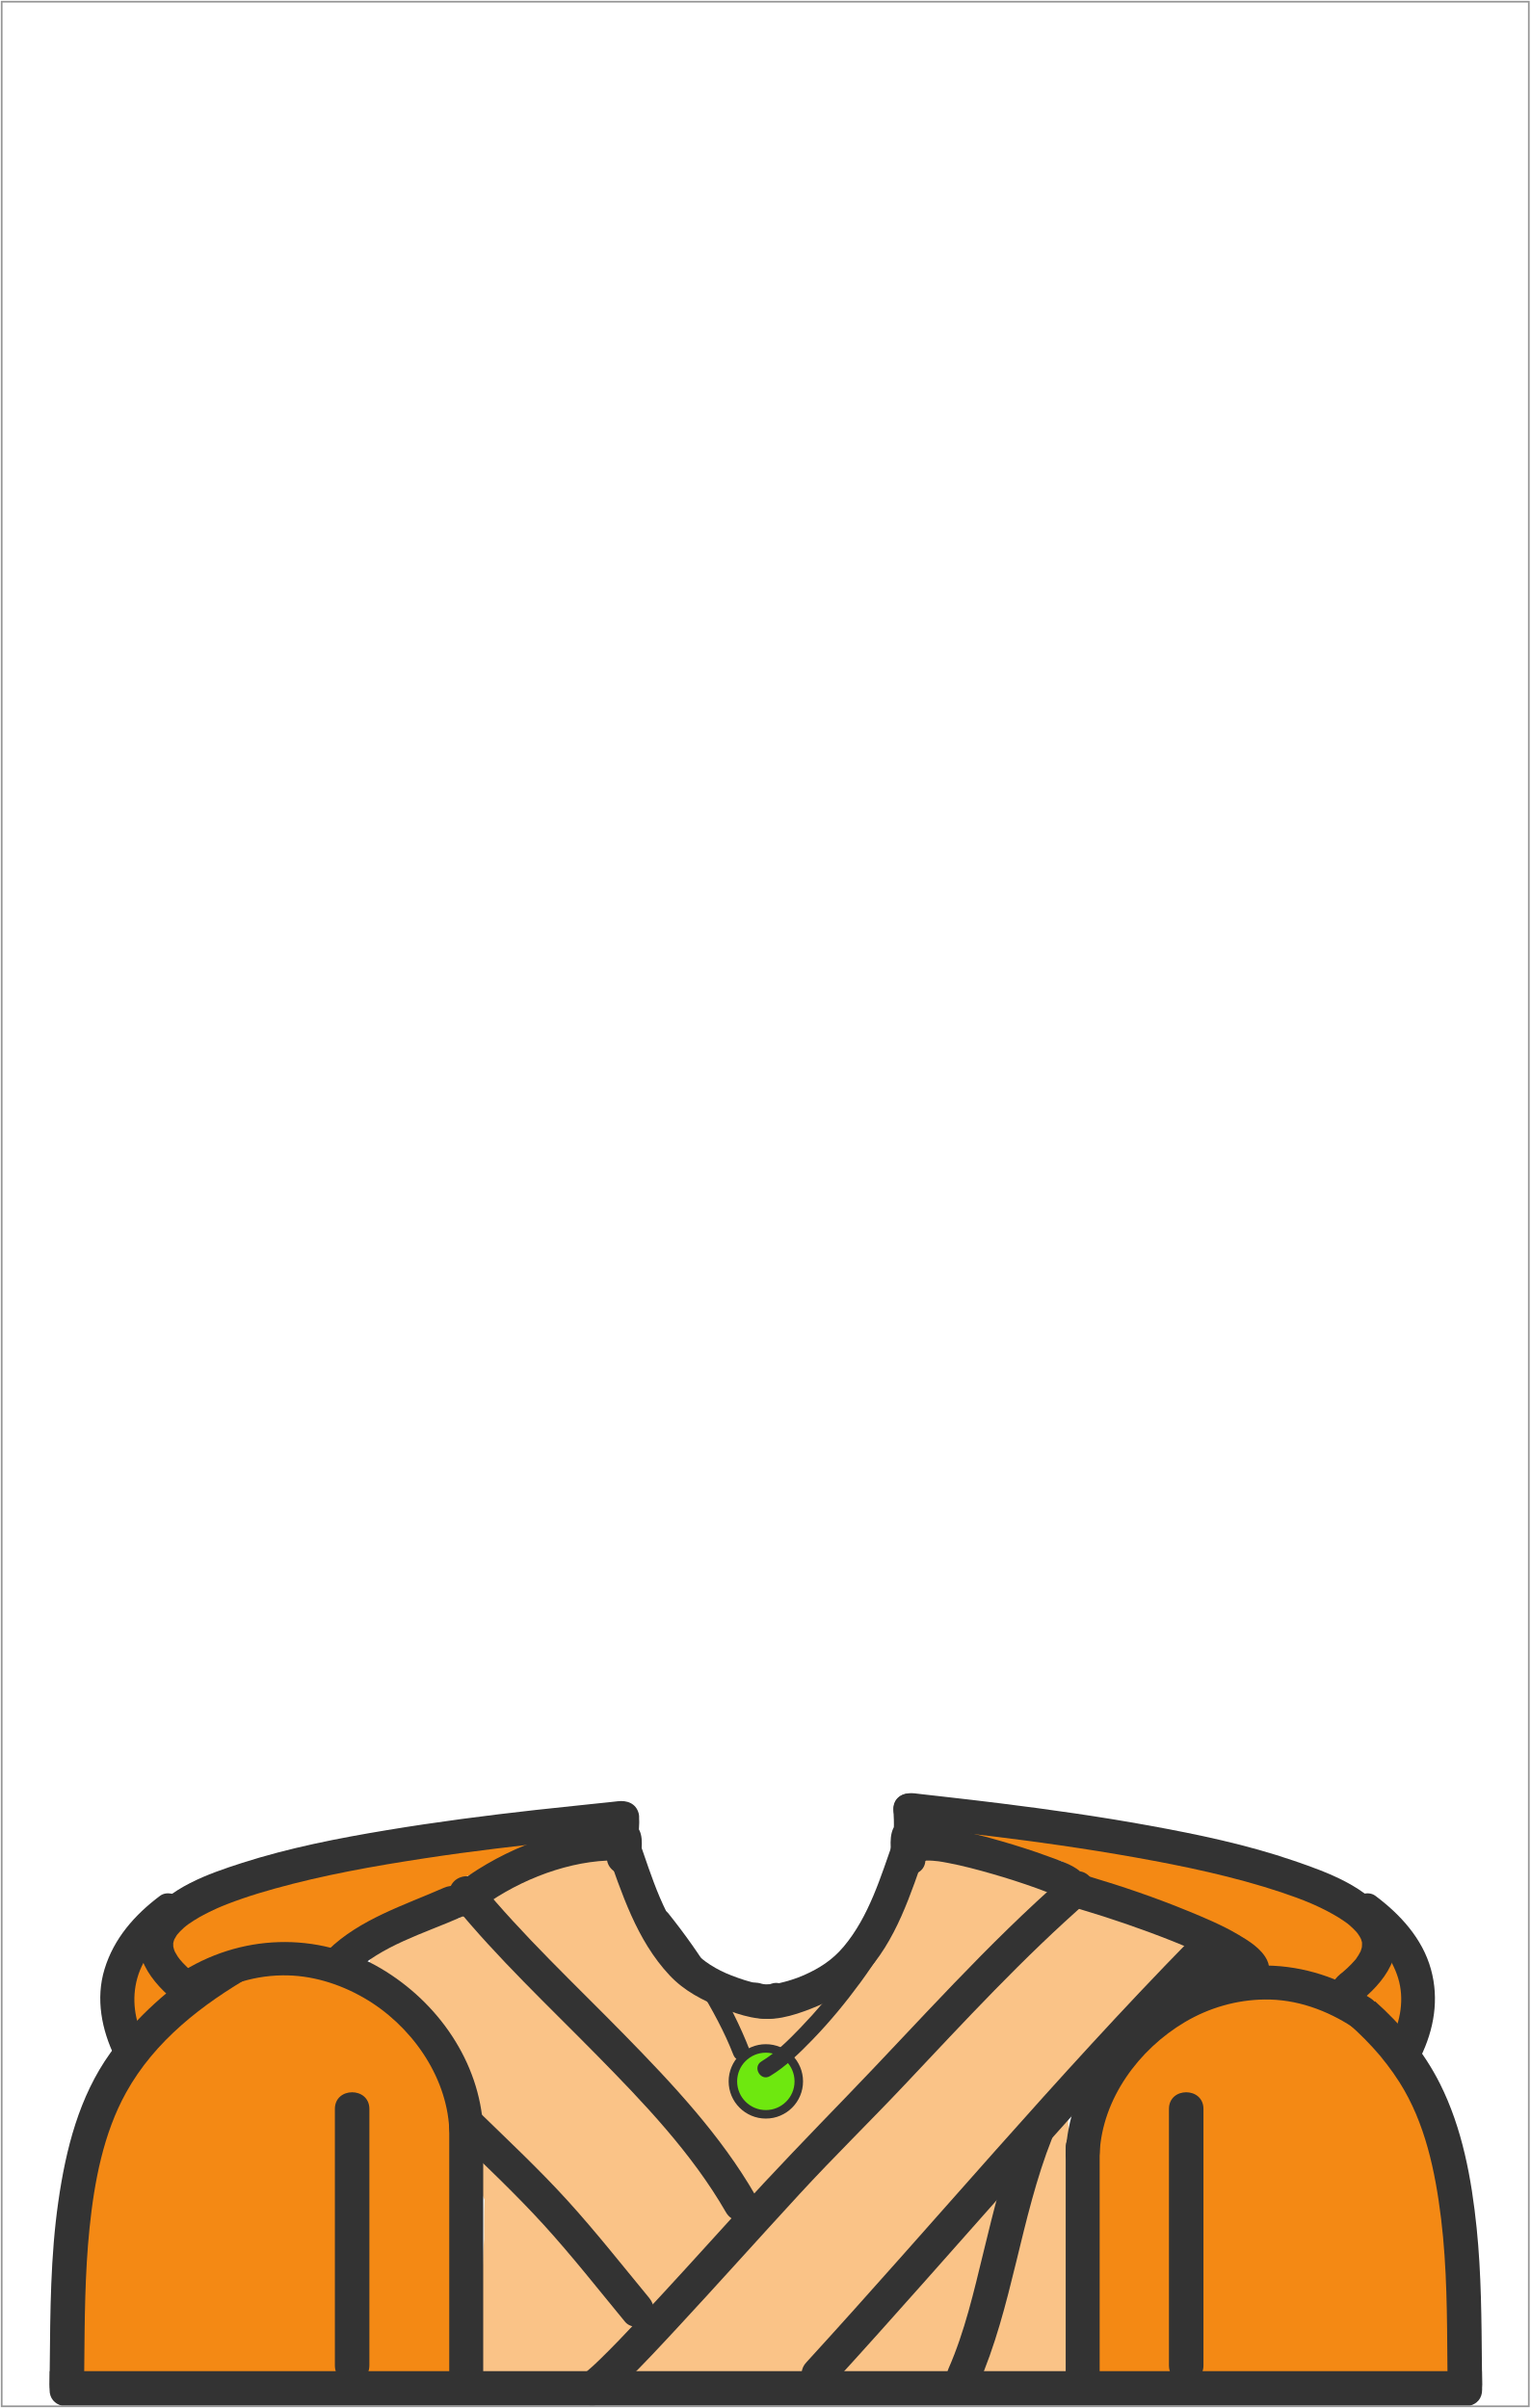
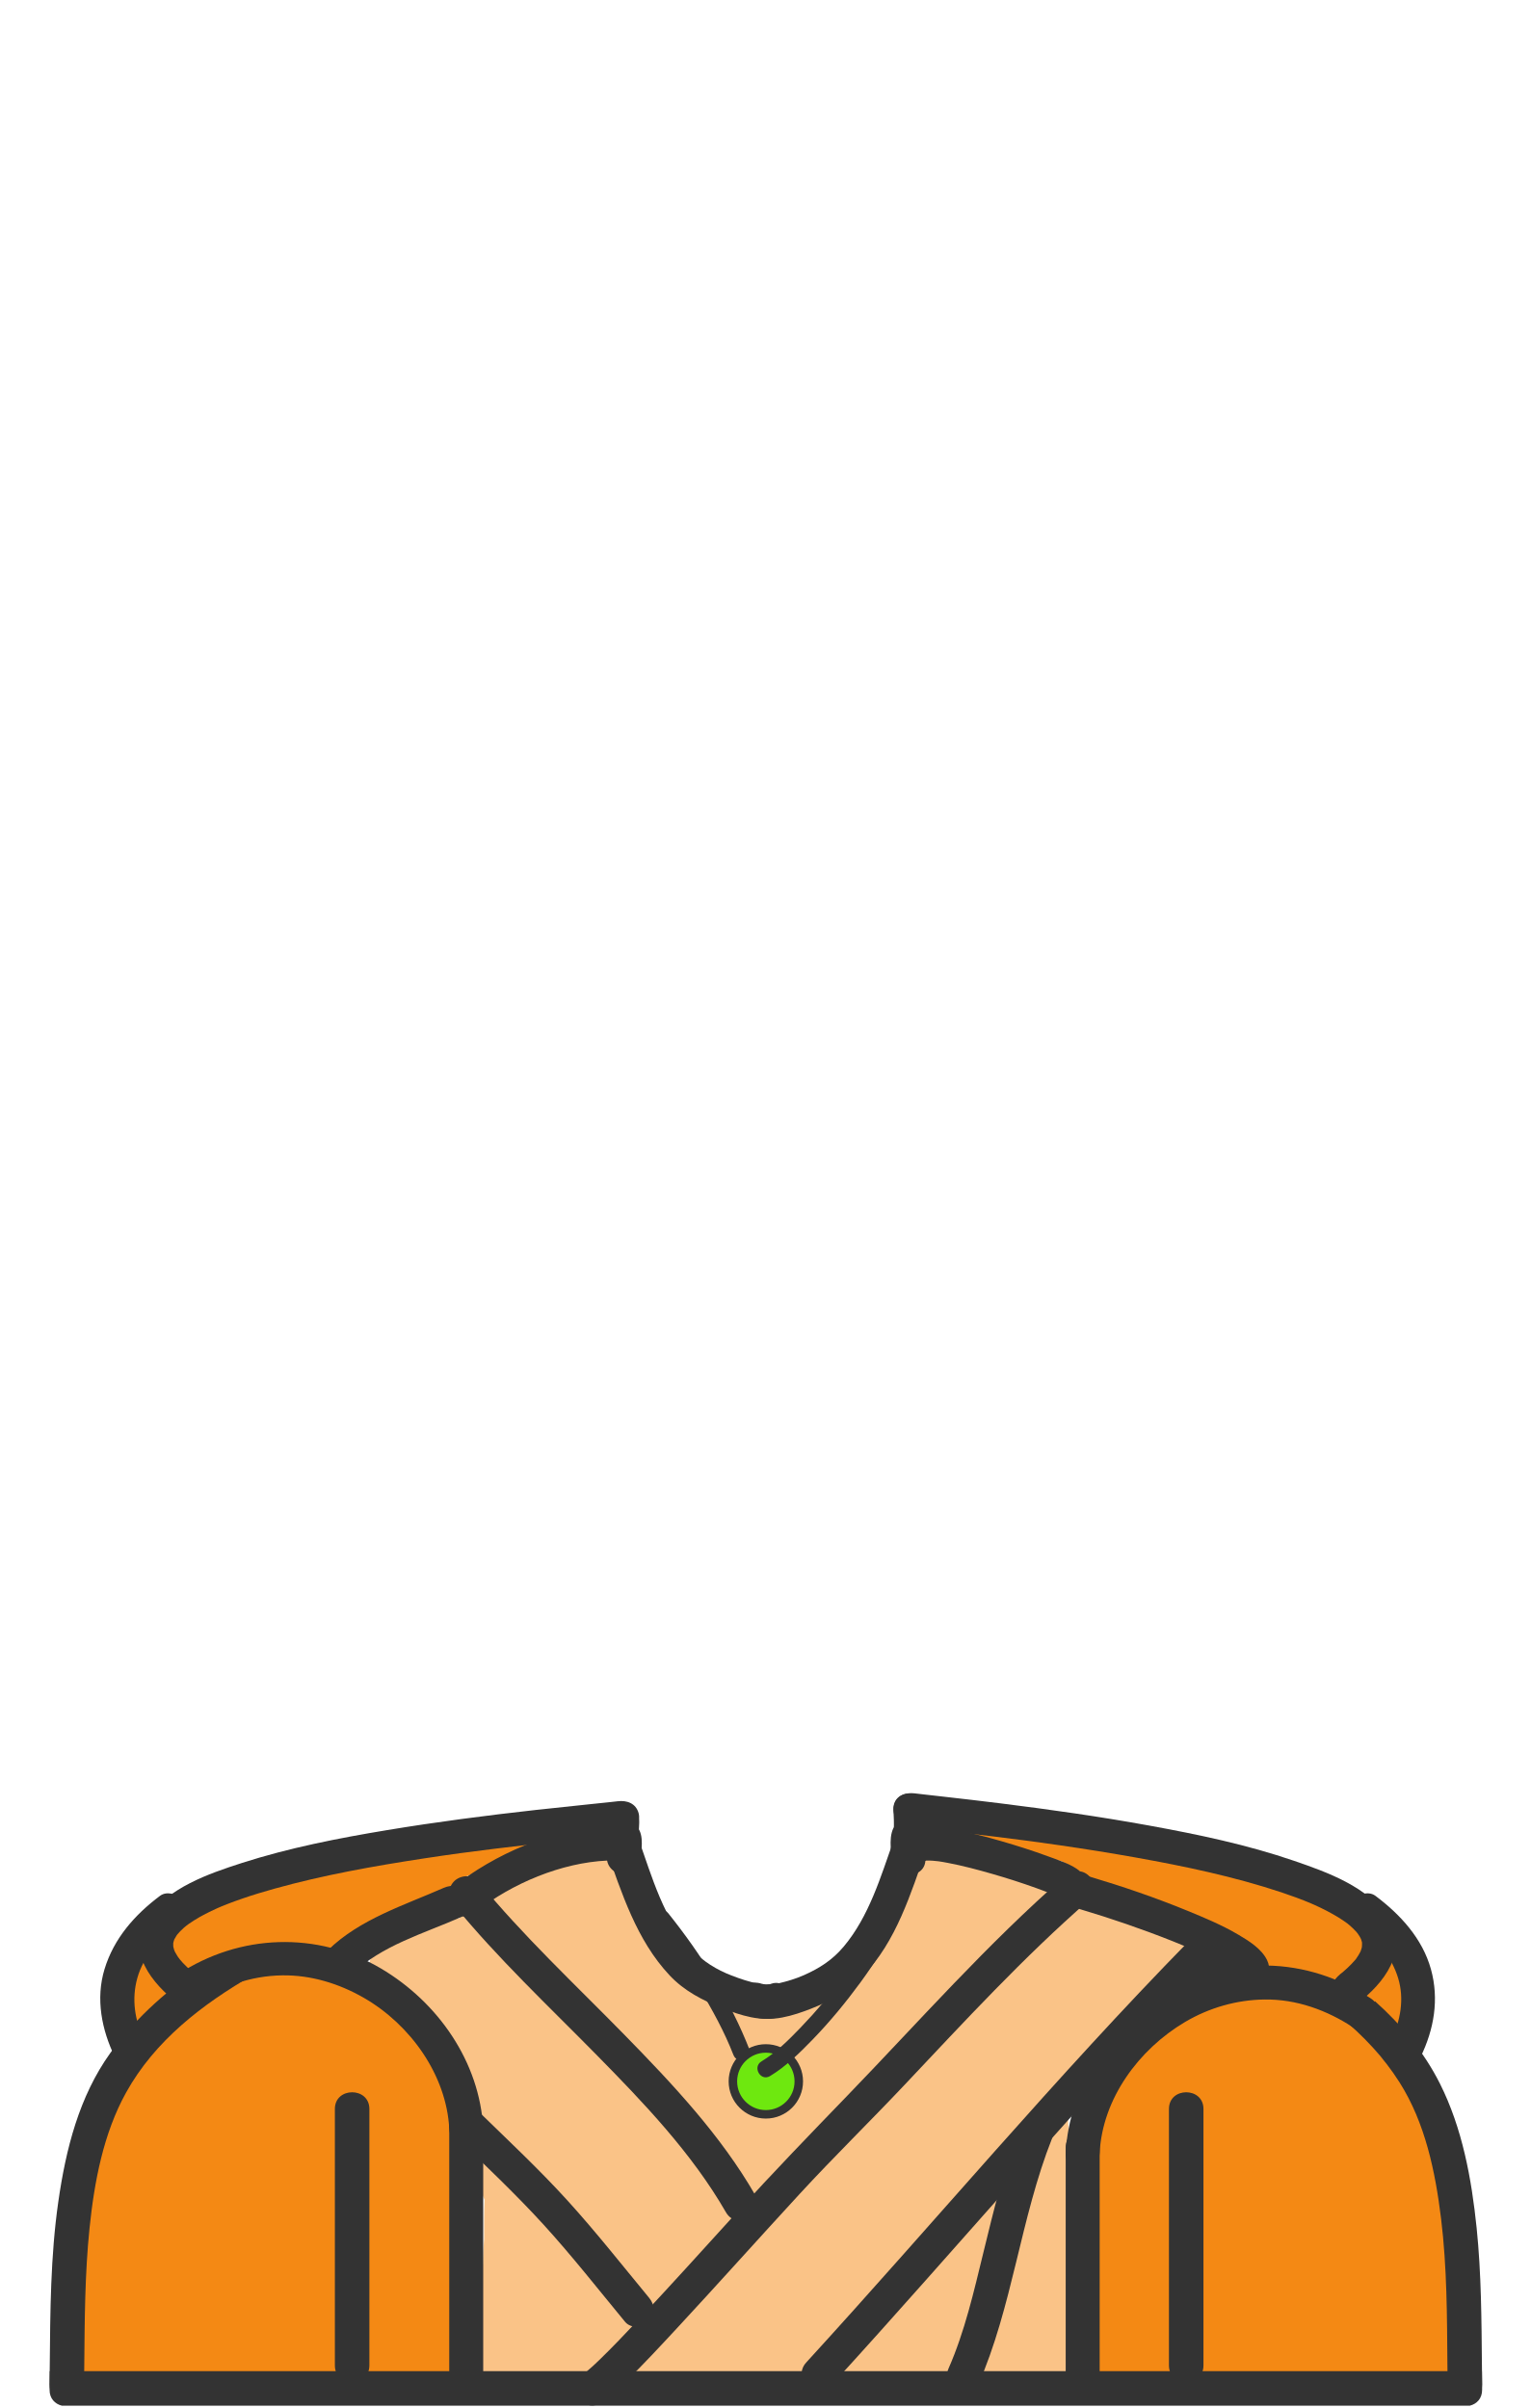
<svg xmlns="http://www.w3.org/2000/svg" width="901px" height="1418px" viewBox="0 0 901 1418" version="1.1">
  <defs />
  <g id="Page-1" stroke="none" stroke-width="1" fill="none" fill-rule="evenodd">
    <g id="robe" transform="translate(1, 1)">
      <path d="M727.177,1146.814 C718.789,1141.251 707.674,1140.513 697.588,1140.081 C678.331,1130.025 661.132,1115.562 639.931,1110.052 C628.181,1106.996 617.071,1104.445 606.073,1099.129 C594.516,1093.544 583.243,1087.961 570.344,1086.505 C565.086,1085.912 560.631,1091.075 560.224,1095.948 C559.851,1095.962 559.476,1095.957 559.104,1095.975 C555.611,1091.138 548.166,1088.792 543.519,1094.221 C530.906,1108.959 515.908,1122.89 508.068,1140.976 C506.737,1144.049 506.333,1147.259 507.524,1150.131 C506.8,1151.5 506.091,1152.876 505.397,1154.26 C502.602,1157.064 499.803,1159.864 496.953,1162.618 C494.756,1164.744 492.502,1166.811 490.195,1168.816 C489.159,1168.474 488.07,1168.325 486.98,1168.375 C485.666,1166.59 483.813,1165.229 481.614,1164.752 C469.757,1162.183 455.699,1168.146 446.359,1177.466 C433.687,1172.479 420.57,1168.933 407.012,1170.611 C405.923,1169.873 404.868,1169.085 403.852,1168.25 C400.234,1165.258 396.786,1162.065 393.525,1158.688 C391.53,1156.619 390.727,1155.687 389.525,1153.91 C389.261,1153.516 389.015,1153.11 388.788,1152.694 C389.301,1146.899 384.899,1142.959 380.048,1142.105 C376.84,1135.242 373.614,1128.425 369.709,1121.949 C368.028,1115.857 366.132,1109.839 363.253,1104.296 C363.768,1103.061 363.987,1101.646 363.779,1100.051 C363.66,1099.15 363.51,1098.253 363.33,1097.362 L363.416,1097.35 C362.774,1093.56 362.616,1089.651 362.062,1085.837 C361.423,1081.441 356.356,1078.378 352.266,1078.378 C349.911,1078.362 347.632,1079.203 345.851,1080.744 C342.007,1080.556 337.967,1081.46 334.301,1082.635 C332.487,1082.989 330.818,1083.672 329.205,1084.487 C322.809,1087.024 316.667,1090.175 310.474,1093.154 C309.028,1093.849 307.574,1094.524 306.111,1095.184 L305.589,1095.421 L305.235,1095.565 C304.459,1095.875 303.677,1096.169 302.889,1096.445 C299.207,1092.011 292.434,1090.138 288.193,1095.577 C287.66,1096.26 287.137,1096.95 286.623,1097.647 C286.616,1097.643 286.61,1097.639 286.604,1097.633 L286.447,1097.889 C283.259,1102.234 280.472,1106.758 277.906,1111.405 C276.99,1112.965 276.14,1114.562 275.358,1116.193 C273.21,1120.364 271.187,1124.613 269.173,1128.907 C263.249,1127.799 256.995,1127.822 251.1,1128.157 C242.499,1128.647 233.663,1130.032 225.909,1133.947 C222.1,1135.87 220.407,1140.631 221.098,1144.819 C219.982,1146.071 219.015,1147.456 218.284,1149.021 C215.366,1155.28 215.875,1163.014 221.487,1167.667 C225.227,1170.768 229.782,1172.079 234.425,1172.017 C244.194,1185.557 253.75,1199.248 263.962,1212.459 C265.786,1214.813 267.632,1217.152 269.497,1219.474 C271.524,1235.55 273.98,1251.566 277.078,1267.475 C278.797,1276.304 280.322,1286.012 284.234,1294.366 C283.909,1302.081 283.948,1309.83 283.984,1317.572 C283.571,1322.473 283.271,1327.381 283.218,1332.298 C279.367,1345.882 278.247,1360.516 279.119,1373.666 C279.308,1376.509 280.505,1378.822 282.231,1380.506 C282.252,1386.801 282.352,1393.099 282.506,1399.402 C282.641,1404.936 287.025,1409.56 292.665,1409.56 C298.407,1409.56 301.857,1405.314 302.712,1400.147 C302.837,1400.11 302.958,1400.059 303.081,1400.014 C303.519,1402.697 305.048,1405.202 307.854,1406.818 C317.819,1412.557 329.061,1414.107 340.402,1413.249 C351.891,1412.382 362.852,1408.765 374.23,1407.409 C376.467,1407.147 378.711,1406.952 380.96,1406.824 C381.725,1407.287 382.556,1407.631 383.425,1407.843 C394.36,1410.424 407.799,1411.181 419.57,1408.071 C422.222,1408.221 424.873,1408.348 427.525,1408.429 C442.74,1418.469 463.205,1412.434 479.852,1408.049 C505.158,1406.863 530.246,1402.158 555.606,1401.52 C566.138,1402.497 576.641,1402.874 587.049,1399.965 C589.079,1403.909 593.532,1406.822 598.778,1405.812 C599.269,1405.717 599.762,1405.612 600.257,1405.504 C604.367,1408.174 610.495,1407.67 613.898,1403.99 C614.511,1404.106 615.122,1404.254 615.727,1404.456 C620.546,1406.073 627.394,1402.632 628.224,1397.361 C635.12,1353.523 631.423,1309.359 629.264,1265.304 C629.189,1263.782 628.846,1262.444 628.312,1261.273 C628.093,1253.711 627.741,1246.153 627.255,1238.603 C632.183,1231.138 637.121,1223.689 642.333,1216.471 C653.911,1205.168 666.189,1194.175 674.607,1180.355 C676.701,1176.917 676.336,1172.433 674.028,1169.237 C674.145,1169.115 674.257,1168.99 674.374,1168.867 C675.05,1168.131 675.625,1167.308 676.082,1166.42 C677.951,1166.097 679.823,1165.805 681.694,1165.574 C688.757,1164.705 695.877,1164.508 702.996,1164.665 L703.094,1164.706 C704.817,1165.385 706.628,1165.354 708.331,1164.848 C712.916,1165.056 717.494,1165.375 722.049,1165.747 C732.831,1166.625 734.935,1151.958 727.177,1146.814 Z M370.496,1356.09 C360.765,1345.009 351.391,1333.626 342.98,1321.556 C346.331,1322.699 349.655,1323.919 352.95,1325.215 C353.676,1325.504 354.442,1325.682 355.221,1325.743 C361.056,1333.662 366.906,1341.569 373.122,1349.202 C372.09,1351.435 371.213,1353.737 370.496,1356.09 Z" id="Shape" fill-opacity="0.511" fill="#F48914" fill-rule="nonzero" />
      <path d="M370.962,1068.63 C370.379,1069.086 369.79,1069.529 369.199,1069.971 C369.807,1070.907 370.398,1071.7 370.962,1072.263 C374.519,1075.82 375.332,1065.212 370.962,1068.63 Z" id="Shape" fill="#54361F" fill-rule="nonzero" />
      <path d="M852.048,1376.753 C852.678,1375.601 853.395,1374.524 854.083,1373.373 C856.42,1369.465 855.852,1365.603 853.76,1362.771 C855.418,1340.21 853.233,1317.741 848.142,1295.735 C851.383,1292.592 852.821,1287.041 850.02,1283.202 C848.685,1281.369 847.371,1279.52 846.08,1277.656 C846.603,1276.42 846.832,1275.007 846.667,1273.431 C845.409,1261.554 841.297,1251.139 835.668,1241.503 C833.9,1234.944 832.223,1228.354 830.05,1221.966 C828.222,1216.598 822.614,1214.308 817.8,1215.034 C817.193,1214.476 816.567,1213.937 815.924,1213.42 C815.229,1212.866 814.473,1212.392 813.672,1212.007 C810.061,1207.714 806.438,1203.432 802.952,1199.082 C802.84,1198.901 802.741,1198.715 802.612,1198.544 C801.861,1197.557 801.077,1196.597 800.26,1195.664 C798.748,1193.718 797.274,1191.743 795.839,1189.74 C793.906,1187.034 791.239,1185.14 788.144,1184.772 C781.096,1179.749 772.983,1175.832 764.989,1174.315 C765.03,1173.945 765.056,1173.572 765.056,1173.193 C765.053,1168.739 764.875,1164.228 764.077,1159.963 C769.114,1162.361 774.164,1164.729 779.229,1167.067 C780.933,1167.853 782.709,1168.306 784.449,1168.339 C785.954,1169.485 787.433,1170.664 788.887,1171.875 C790.999,1173.634 793.041,1175.475 795.007,1177.395 C795.213,1178.152 795.5,1178.915 795.903,1179.676 C798.953,1185.455 803.084,1190.625 807.65,1195.278 C813.377,1201.115 824.714,1196.852 825.288,1189.34 C831.481,1188.248 835.524,1180.895 832.41,1174.163 C832.094,1173.48 831.756,1172.811 831.418,1172.142 C831.547,1169.609 830.778,1166.956 828.791,1164.658 C827.254,1162.883 825.52,1161.332 823.676,1159.916 C822.274,1158.068 820.818,1156.262 819.31,1154.499 C819.134,1154.299 818.951,1154.106 818.76,1153.92 C819.443,1149.88 817.347,1145.977 813.866,1143.428 C794.071,1128.92 777.377,1109.504 753.614,1101.577 C751.058,1100.33 748.467,1099.156 745.843,1098.058 C741.617,1096.292 737.297,1094.794 733.011,1093.216 C731.155,1093.757 729.255,1094.131 727.332,1094.332 C715.678,1095.566 703.246,1092.266 692.155,1087.519 C685.625,1090.383 677.83,1090.103 671.057,1086.526 C669.575,1085.744 668.077,1084.994 666.562,1084.278 C665.623,1083.927 662.689,1082.742 662.023,1082.514 C658.096,1081.177 654.128,1079.966 650.104,1078.954 C641.477,1076.784 632.677,1074.881 623.884,1073.511 C610.491,1071.424 597.571,1067.378 584.539,1063.766 C579.233,1067.015 572.547,1068.076 565.884,1066.845 C557.964,1065.381 550.471,1062.308 542.551,1060.845 C539.762,1060.329 537.258,1059.174 535.082,1057.571 C534.177,1059 533.64,1060.663 533.484,1062.371 C533.229,1062.703 532.994,1063.043 532.784,1063.398 C530.448,1067.388 531.242,1070.159 534.217,1073.524 C535.23,1074.98 536.207,1076.455 537.421,1077.773 C541.1,1081.765 547.202,1081.436 551.186,1078.278 C552.348,1077.544 553.582,1076.93 554.812,1076.313 C555.265,1076.082 555.696,1075.808 556.097,1075.496 C567.708,1078.931 578.958,1083.543 590.607,1086.902 C593.182,1088.418 595.9,1089.68 598.795,1090.882 C600.872,1091.745 603.096,1091.527 605.1,1090.652 C611.202,1092.426 617.431,1093.686 623.673,1094.904 C628.461,1097.37 633.139,1100.042 637.694,1102.915 C647.86,1109.345 659.688,1113.096 670.849,1117.382 C682.137,1121.718 692.812,1127.104 704.413,1130.682 C707.884,1131.752 711.373,1132.756 714.863,1133.754 C715.218,1133.973 715.582,1134.201 715.936,1134.418 C723.38,1138.951 730.982,1143.209 738.686,1147.278 C737.33,1150.833 737.687,1155.061 740.802,1158.138 C740.793,1158.983 740.872,1159.828 741.036,1160.657 C741.436,1162.661 741.855,1164.653 742.325,1166.63 C742.238,1166.575 742.161,1166.506 742.073,1166.455 C736.984,1163.474 731.365,1165.589 728.175,1170.101 C727.458,1171.114 726.73,1172.254 725.969,1173.423 C714.542,1168.727 701.882,1174.699 692.107,1181.926 C689.585,1178.905 685.357,1176.814 681.42,1178.3 C659.151,1186.706 652.221,1214.161 648.062,1235.18 C642.005,1265.779 635.676,1297.099 641.139,1328.281 C641.584,1330.829 642.987,1332.695 644.848,1333.906 C640.01,1344.086 640.746,1356.248 641.961,1367.161 C642.751,1374.237 644.108,1381.177 645.078,1388.136 C641.363,1395 644.469,1402.851 647.582,1409.27 C651.581,1417.519 662.648,1414.763 665.713,1407.712 C669.347,1408.514 673.377,1407.462 675.867,1404.272 C680.711,1405.322 685.628,1405.864 690.207,1404.458 C690.776,1404.278 691.33,1404.055 691.865,1403.79 C693.149,1404.458 694.636,1404.844 696.31,1404.82 C703.976,1404.716 711.489,1403.444 718.977,1402.027 C723.514,1401.927 728.045,1401.711 732.543,1401.246 C739.077,1407.33 748.784,1409.936 757.272,1411.568 C766.793,1413.4 776.778,1414.321 786.376,1412.584 C791.641,1411.632 794.619,1405.508 793.586,1400.613 C797.236,1401.025 800.911,1401.317 804.596,1401.495 C818.19,1404.537 832.048,1406.527 845.298,1402.427 C851.225,1400.593 854.146,1394.108 851.99,1388.773 C851.947,1388.418 851.886,1388.066 851.807,1387.717 C852.91,1385.163 852.899,1382.317 851.685,1379.624 C851.775,1378.91 851.861,1378.195 851.954,1377.48 C851.996,1377.179 852.025,1376.951 852.048,1376.753 Z M358.5,1068.5 C351.045,1068.64 343.601,1068.513 336.16,1068.248 C334.743,1068.382 333.326,1068.521 331.913,1068.692 C331.429,1068.751 331.067,1068.793 330.789,1068.825 C327.993,1069.233 325.2,1069.658 322.408,1070.096 C314.293,1071.367 306.166,1072.605 297.999,1073.5 L297.355,1073.569 L296.769,1073.671 C294.975,1073.979 293.182,1074.294 291.394,1074.643 C288.414,1075.225 285.44,1075.844 282.456,1076.406 C267.234,1079.269 252.196,1080.296 236.776,1081.101 C233.268,1081.284 229.75,1081.398 226.248,1081.688 C225.084,1081.785 219.21,1082.668 225.314,1081.644 C223.606,1081.93 221.763,1082.134 220.112,1082.679 C212.775,1085.1 206.995,1087.578 199,1088 C195.865,1088.165 192.858,1087.562 190.113,1086.375 C186.04,1088.893 182.059,1091.557 178.178,1094.361 C176.551,1093.335 174.675,1092.693 172.79,1092.601 C163.47,1092.145 150.519,1096.28 143.15,1103.997 C136.015,1107.002 129.407,1112.253 123.617,1117.372 C116.6,1119.442 109.953,1124.26 104.518,1129.116 C93.863,1130.185 85.22,1139.385 79.556,1149.287 C72.998,1160.751 66.059,1178.9 70.886,1192.149 L70.956,1192.119 C71.235,1192.934 71.552,1193.753 71.91,1194.576 C76.497,1205.118 94.402,1197.521 90.477,1186.748 C89.839,1184.995 89.758,1182.833 89.979,1180.625 C90.041,1180.631 90.101,1180.641 90.163,1180.645 C99.296,1181.257 106.108,1175.233 111.084,1167.311 C112.755,1166.608 114.384,1165.791 115.964,1164.87 C113.078,1169.701 110.9,1174.879 110.47,1180.486 C99.309,1191.938 89.816,1205.08 78.915,1216.806 C78.655,1217.085 78.416,1217.37 78.193,1217.66 C76.808,1218.127 75.444,1218.944 74.173,1220.193 C69.705,1224.589 66.386,1229.97 63.714,1235.733 C60.935,1236.913 58.654,1239.222 58.016,1242.285 C53.797,1262.561 44.674,1281.452 41.085,1301.885 C40.734,1303.879 40.831,1305.876 41.368,1307.685 C39.843,1312.599 38.683,1317.647 38.013,1322.872 C37.447,1327.275 41.532,1331.585 45.471,1332.668 C46.265,1332.886 47.028,1332.995 47.768,1333.028 C47.033,1339.376 46.452,1345.736 46.402,1352.136 C46.374,1355.687 46.513,1359.575 47.152,1363.358 C46.478,1364.66 46.131,1366.105 46.14,1367.571 C46.217,1380.058 47.647,1392.537 49.89,1404.811 C50.692,1409.203 55.471,1412.27 59.686,1412.27 C65.694,1412.27 69.224,1407.613 69.845,1402.112 C69.906,1401.575 69.952,1401.038 70.001,1400.504 C71.947,1399.602 73.557,1398.106 74.6,1396.231 C74.774,1396.131 74.94,1396.021 75.108,1395.912 C77.335,1399.424 80.21,1402.475 83.704,1403.78 C87.843,1406.388 93.64,1407.281 98.136,1407.707 C120.239,1409.791 141.937,1404.318 163.985,1404.144 C167.589,1404.116 170.194,1402.561 171.813,1400.33 C171.918,1400.35 172.014,1400.379 172.12,1400.394 C193.039,1403.592 214.907,1401.421 235.105,1408.521 C237.887,1409.499 240.362,1409.197 242.362,1408.106 C248.316,1411.027 257.237,1408.209 257.433,1399.65 C262.389,1400.707 267.949,1398.417 269.274,1392.623 C269.734,1390.576 270.129,1388.514 270.457,1386.442 C272.047,1384.645 273.03,1382.303 273.024,1379.763 C272.989,1366.552 272.282,1353.367 271.629,1340.18 C273.61,1338.465 274.976,1336.037 275.055,1333.032 C275.595,1312.565 272.386,1292.376 270.314,1272.077 C269.96,1268.618 268.394,1265.498 265.799,1263.655 C265.565,1261.665 265.328,1259.675 265.089,1257.685 C265.405,1257.44 265.71,1257.185 265.984,1256.912 C272.676,1250.215 269.112,1236.525 267.242,1228.281 C265.113,1218.894 261.26,1209.746 256.513,1201.395 C248.242,1186.844 235.028,1173.571 218.792,1168.489 C209.805,1163.087 200.027,1159.098 189.72,1158.299 C187.461,1158.123 185.168,1159.069 183.367,1160.543 L182.266,1160.045 C192.287,1152.802 200.898,1142.906 210.682,1135.802 C214.088,1133.329 217.686,1131.133 221.505,1129.358 C224.982,1127.742 232.832,1128.647 237.738,1127.874 C243.063,1127.034 247.257,1124.678 250.951,1120.776 C251.936,1119.736 252.843,1118.631 253.829,1117.594 C253.547,1117.945 253.931,1117.724 254.172,1117.498 C254.879,1117.448 255.936,1117.312 256.091,1117.323 C262.572,1117.706 265.821,1112.92 265.878,1107.896 C266.585,1107.332 267.305,1106.784 268.037,1106.253 C273.981,1103.713 279.955,1101.243 285.957,1098.844 C291.172,1097.871 296.484,1097.415 301.722,1096.537 C310.067,1095.138 317.962,1091.324 325.764,1088.218 C329.569,1086.701 333.716,1085.009 337.942,1083.991 C343.38,1084.312 348.821,1084.574 354.287,1083.434 C358.377,1082.579 360.756,1079.268 361.4,1075.595 C361.717,1075.353 362.356,1074.848 362.532,1074.723 C364.779,1073.15 367.008,1071.604 369.197,1069.971 C368.565,1068.998 367.912,1067.868 367.246,1066.664 C364.472,1067.819 361.505,1068.442 358.5,1068.5 Z" id="Shape" fill="#F48914" fill-rule="nonzero" />
      <circle id="Oval" stroke="#333333" stroke-width="5" fill="#6EE80F" fill-rule="nonzero" cx="449.841" cy="1224.663" r="19.397" />
      <path d="M452.314,1221.534 C461.686,1215.865 469.759,1207.902 477.338,1200.086 C487.564,1189.538 496.929,1178.139 505.605,1166.29 C513.784,1155.12 521.384,1143.29 526.901,1130.559 C530.735,1121.711 534.492,1110.99 531.488,1101.338 C529.579,1095.201 519.924,1097.821 521.845,1103.996 C524.228,1111.652 520.308,1121.094 517.058,1128.228 C511.551,1140.32 504.078,1151.536 496.248,1162.228 C488.315,1173.062 479.572,1183.336 470.267,1193.014 C463.314,1200.245 455.905,1207.674 447.267,1212.899 C441.759,1216.231 446.782,1224.881 452.314,1221.534 Z M440.39,1206.405 C429.15,1177.426 411.758,1149.833 392.373,1125.637 C388.34,1120.604 381.312,1127.728 385.302,1132.707 C394.604,1144.317 402.828,1156.796 410.516,1169.52 C418.149,1182.154 425.4,1195.279 430.747,1209.063 C433.053,1215.009 442.725,1212.426 440.39,1206.405 Z M871.397,1392.266 C871.142,1365.131 871.06,1337.977 868.277,1310.953 C865.292,1281.959 859.855,1252.244 846.68,1226.004 C837.258,1207.234 823.954,1191.303 808.5,1177.518 C802.058,1181.152 795.161,1184.506 788.163,1186.758 C801.547,1197.761 813.458,1210.364 822.865,1225.202 C838.013,1249.074 843.956,1277.814 847.349,1305.528 C850.865,1334.278 850.844,1363.322 851.078,1392.265 C851.108,1395.88 851.148,1399.497 851.188,1403.104 C851.26,1408.427 854.643,1411.586 858.647,1412.582 C860.495,1413.05 862.465,1413.04 864.293,1412.582 C868.266,1411.587 871.567,1408.428 871.506,1403.104 C871.468,1399.488 871.427,1395.881 871.397,1392.266 Z" id="Shape" fill="#333333" fill-rule="nonzero" />
      <path d="M871.508,1406.152 C871.57,1411.476 868.268,1414.634 864.295,1415.631 L35.389,1415.631 C31.417,1414.635 28.115,1411.477 28.176,1406.152 C28.217,1402.546 28.257,1398.928 28.288,1395.312 L871.398,1395.312 C871.427,1398.929 871.468,1402.536 871.508,1406.152 Z" id="Shape" fill="#333333" fill-rule="nonzero" />
      <path d="M687.147,1240.899 L687.147,1391.908 C687.147,1405.011 707.465,1405.011 707.465,1391.908 L707.465,1389.898 C707.465,1376.794 687.147,1376.794 687.147,1389.898 L687.147,1391.908 C687.147,1405.011 707.465,1405.011 707.465,1391.908 L707.465,1240.899 C707.466,1227.797 687.147,1227.797 687.147,1240.899 Z M196.133,1240.899 L196.133,1391.908 C196.133,1405.011 216.451,1405.011 216.451,1391.908 L216.451,1389.898 C216.451,1376.794 196.133,1376.794 196.133,1389.898 L196.133,1391.908 C196.133,1405.011 216.451,1405.011 216.451,1391.908 L216.451,1240.899 C216.451,1227.797 196.133,1227.797 196.133,1240.899 Z M120.877,1155.019 C99.122,1169.413 79.35,1186.465 63.925,1207.973 C45.507,1233.655 37.735,1264.73 33.316,1295.594 C28.725,1327.634 28.592,1359.97 28.288,1392.266 C28.257,1395.881 28.217,1399.498 28.176,1403.105 C28.115,1408.428 31.417,1411.587 35.389,1412.583 C37.217,1413.041 39.188,1413.051 41.037,1412.583 C45.039,1411.588 48.422,1408.429 48.494,1403.105 C48.535,1399.489 48.576,1395.881 48.605,1392.266 C48.849,1365.131 48.94,1337.977 51.724,1310.953 C54.518,1283.798 59.861,1255.352 73.22,1231.256 C90.13,1200.717 118.129,1179.177 148.157,1161.884 C138.981,1160.11 129.795,1157.929 120.877,1155.019 Z" id="Shape" fill="#333333" fill-rule="nonzero" />
      <path d="M626.002,1103.723 C580.1,1143.76 539.939,1189.488 497.687,1233.208 C475.797,1255.857 454.024,1278.422 432.823,1301.739 C413.391,1323.111 394.052,1344.573 374.276,1365.628 C366.943,1373.436 359.56,1381.214 351.866,1388.67 C349.425,1391.034 346.944,1393.367 344.326,1395.537 C342.331,1397.189 345.438,1394.717 344.684,1395.279 C344.308,1395.56 343.92,1395.824 343.526,1396.078 C341.466,1397.402 346.148,1395.414 346.605,1395.472 C341.183,1394.786 336.605,1400.539 336.605,1405.472 C336.605,1411.441 341.198,1414.788 346.605,1415.472 C354.226,1416.436 362.617,1406.13 367.378,1401.477 C377.658,1391.43 387.445,1380.871 397.221,1370.336 C421.63,1344.033 445.518,1317.253 469.825,1290.857 C489.913,1269.043 511.114,1248.328 531.463,1226.757 C566.678,1189.428 601.416,1151.643 640.144,1117.865 C644.254,1114.28 643.8,1107.379 640.144,1103.722 C636.096,1099.674 630.106,1100.144 626.002,1103.723 Z" id="Shape" fill="#333333" fill-rule="nonzero" />
      <path d="M266.393,1120.913 C292.032,1152.219 321.637,1180.049 349.972,1208.851 C378.017,1237.358 406.274,1266.878 426.348,1301.741 C432.78,1312.912 450.065,1302.844 443.618,1291.647 C423.273,1256.315 394.828,1226.093 366.475,1197.115 C337.431,1167.431 306.89,1138.952 280.536,1106.771 C277.078,1102.548 269.96,1103.205 266.393,1106.771 C262.255,1110.909 262.942,1116.7 266.393,1120.913 Z M699.142,1141.817 C620.834,1221.732 549.09,1307.662 473.624,1390.191 C464.941,1399.687 479.046,1413.871 487.767,1404.334 C563.233,1321.805 634.976,1235.874 713.285,1155.96 C722.313,1146.745 708.18,1132.594 699.142,1141.817 Z" id="Shape" fill="#333333" fill-rule="nonzero" />
      <path d="M599.05,1252.894 C589.763,1276.345 583.892,1300.933 577.923,1325.384 C572.305,1348.399 566.956,1371.97 557.392,1393.739 C555.2,1398.729 555.879,1404.433 560.98,1407.421 C565.271,1409.935 572.468,1408.826 574.662,1403.833 C595.153,1357.192 599.617,1305.481 618.336,1258.21 C620.346,1253.135 616.178,1247.236 611.352,1245.909 C605.663,1244.345 601.055,1247.83 599.05,1252.894 Z M266.393,1256.352 C284.103,1273.646 302.231,1290.646 318.919,1308.948 C335.701,1327.354 351.113,1347.042 366.962,1366.24 C370.437,1370.448 377.526,1369.817 381.105,1366.24 C385.231,1362.113 384.572,1356.297 381.105,1352.097 C365.251,1332.895 349.81,1313.247 333.061,1294.806 C316.412,1276.474 298.241,1259.499 280.536,1242.209 C271.306,1233.197 257.153,1247.328 266.393,1256.352 Z" id="Shape" fill="#333333" fill-rule="nonzero" />
      <path d="M283.464,1398.787 L283.464,1249.28 C283.464,1236.383 263.464,1236.383 263.464,1249.28 L263.464,1398.787 C263.464,1411.685 283.464,1411.685 283.464,1398.787 Z" id="Shape" fill="#333333" fill-rule="nonzero" />
      <path d="M283.464,1252.511 C281.423,1213.086 256.734,1177.944 223.236,1158.162 C185.842,1136.08 139.955,1137.756 103.851,1161.588 C93.141,1168.658 103.147,1185.985 113.946,1178.858 C129.382,1168.669 146.587,1162.487 165.176,1162.227 C182.062,1161.991 198.55,1167.04 213.142,1175.432 C240.696,1191.278 261.837,1221.07 263.465,1252.511 C264.128,1265.342 284.131,1265.406 283.464,1252.511 Z M646.359,1401.736 L646.359,1263.503 C646.359,1250.606 626.359,1250.606 626.359,1263.503 L626.359,1401.736 C626.359,1414.634 646.359,1414.634 646.359,1401.736 Z" id="Shape" fill="#333333" fill-rule="nonzero" />
      <path d="M646.359,1266.734 C648.002,1235.019 669.216,1205.874 696.682,1189.654 C710.828,1181.3 726.914,1176.678 743.295,1176.45 C762.265,1176.184 780.187,1182.723 795.878,1193.081 C806.677,1200.209 816.683,1182.882 805.972,1175.811 C787.683,1163.738 766.616,1156.756 744.648,1156.45 C724.312,1156.165 704.119,1162.303 686.588,1172.385 C652.984,1191.71 628.383,1227.645 626.359,1266.735 C625.691,1279.63 645.695,1279.564 646.359,1266.734 Z M362.644,1059.729 C367.424,1059.083 363.237,1059.636 362.052,1059.774 C360.596,1059.944 359.138,1060.102 357.68,1060.258 C353.923,1060.662 350.164,1061.045 346.405,1061.432 C335.762,1062.527 325.121,1063.637 314.487,1064.823 C285.229,1068.085 256.011,1071.864 226.966,1076.682 C198.128,1081.465 169.2,1087.118 141.332,1096.074 C121.694,1102.385 98.056,1110.626 85.833,1128.446 C72.569,1147.786 88.693,1167.223 103.851,1178.858 C108.187,1182.186 115.038,1179.53 117.533,1175.27 C120.55,1170.121 118.261,1164.901 113.946,1161.588 C116.079,1163.226 112.657,1160.512 112.115,1160.054 C111.122,1159.21 110.151,1158.341 109.204,1157.447 C107.379,1155.735 105.675,1153.898 104.105,1151.949 C106.252,1154.615 104.043,1151.787 103.586,1151.097 C103.074,1150.313 102.598,1149.505 102.159,1148.678 C101.949,1148.286 101.757,1147.886 101.567,1147.485 C100.798,1145.87 102.55,1149.936 101.909,1148.299 C101.571,1147.415 101.293,1146.509 101.076,1145.588 C100.427,1142.921 101.034,1145.809 101.014,1145.592 C100.953,1144.851 100.939,1144.106 100.975,1143.363 C101.08,1140.512 100.513,1145.684 100.934,1143.471 C101.096,1142.622 101.348,1141.792 101.63,1140.977 C102.358,1138.873 100.392,1143.493 101.684,1140.926 C102.04,1140.22 102.452,1139.543 102.878,1138.877 C103.098,1138.534 103.335,1138.201 103.57,1137.868 C104.572,1136.454 101.928,1139.931 103.026,1138.561 C103.672,1137.768 104.354,1137.005 105.07,1136.275 C106.388,1134.908 107.83,1133.664 109.311,1132.477 C106.551,1134.689 109.491,1132.375 110.171,1131.896 C111.209,1131.171 112.266,1130.472 113.341,1129.802 C117.637,1127.097 122.197,1124.822 126.82,1122.734 C127.489,1122.432 131.508,1120.727 128.758,1121.876 C130.047,1121.341 131.341,1120.821 132.641,1120.314 C135.595,1119.165 138.572,1118.077 141.57,1117.049 C147.804,1114.896 154.124,1112.994 160.476,1111.22 C189.384,1103.143 219.079,1097.873 248.723,1093.351 C264.734,1090.909 275.313,1089.503 290.831,1087.591 C303.393,1086.044 315.971,1084.63 328.557,1083.289 C341.69,1081.891 354.87,1080.781 367.96,1079.013 C373.373,1078.282 376.242,1071.427 374.944,1066.712 C373.355,1060.936 368.041,1058.999 362.644,1059.729 Z" id="Shape" fill="#333333" fill-rule="nonzero" />
      <path d="M93.185,1115.413 C78.278,1126.581 66.046,1140.47 60.535,1158.57 C55.234,1175.98 58.825,1194.31 66.63,1210.314 C69.018,1215.211 75.879,1216.499 80.312,1213.902 C85.273,1210.996 86.289,1205.12 83.899,1200.22 C78.308,1188.756 76.379,1176.261 79.82,1163.887 C83.363,1151.142 92.894,1140.461 103.279,1132.682 C107.632,1129.42 109.859,1124.108 106.866,1119 C104.348,1114.7 97.558,1112.137 93.185,1115.413 Z M532.298,1074.374 C549.499,1076.704 566.797,1078.343 584.027,1080.454 C590.462,1081.243 596.893,1082.062 603.321,1082.911 L605.761,1083.235 C608.529,1083.604 603.607,1082.944 606.393,1083.32 C611.773,1084.047 617.149,1084.8 622.521,1085.578 C637.536,1087.749 652.519,1090.139 667.453,1092.808 C696.397,1097.985 725.4,1104.056 753.339,1113.341 C759.231,1115.299 765.06,1117.449 770.791,1119.839 C768.103,1118.719 772.162,1120.455 772.828,1120.754 C774.041,1121.298 775.244,1121.864 776.443,1122.439 C778.894,1123.617 781.307,1124.873 783.677,1126.207 C785.687,1127.339 787.653,1128.546 789.572,1129.827 C790.467,1130.429 791.349,1131.05 792.218,1131.69 C792.769,1132.094 794.317,1133.335 791.841,1131.387 C792.367,1131.801 792.881,1132.232 793.392,1132.664 C794.827,1133.883 796.181,1135.195 797.446,1136.59 C798.044,1137.247 800.054,1139.896 797.814,1136.923 C798.394,1137.693 798.918,1138.502 799.413,1139.329 C799.753,1139.895 800.055,1140.484 800.344,1141.078 C801.383,1143.203 799.427,1138.62 800.214,1140.821 C800.425,1141.412 800.59,1142.018 800.741,1142.627 C801.402,1145.281 800.77,1142.224 800.802,1142.539 C800.921,1143.746 800.474,1148.127 801.032,1144.023 C800.833,1145.486 800.417,1146.911 799.908,1148.294 C799.555,1149.253 801.092,1145.801 799.866,1148.288 C799.52,1148.974 799.147,1149.647 798.748,1150.304 C798.331,1151.004 797.871,1151.679 797.405,1152.347 C796.033,1154.311 798.805,1150.726 796.701,1153.228 C795.306,1154.884 793.774,1156.419 792.198,1157.901 C791.402,1158.642 790.59,1159.365 789.761,1160.069 C789.222,1160.533 785.804,1163.237 787.953,1161.588 C783.638,1164.901 781.349,1170.12 784.365,1175.27 C786.86,1179.53 793.711,1182.186 798.047,1178.858 C813.632,1166.894 828.727,1147.947 816.038,1128.199 C804.395,1110.077 780.191,1101.445 760.874,1094.806 C733.182,1085.29 704.273,1079.262 675.514,1074.019 C646.403,1068.712 617.084,1064.57 587.724,1060.912 C576.754,1059.546 565.773,1058.271 554.787,1057.032 C550.828,1056.586 546.868,1056.145 542.91,1055.693 C541.433,1055.525 539.957,1055.353 538.481,1055.177 C537.269,1055.031 532.781,1054.434 537.614,1055.089 C532.217,1054.358 526.902,1056.297 525.313,1062.073 C524.016,1066.789 526.885,1073.642 532.298,1074.374 Z" id="Shape" fill="#333333" fill-rule="nonzero" />
      <path d="M798.62,1132.683 C809.197,1140.608 818.184,1151.099 822.078,1163.888 C825.784,1176.059 823.487,1188.967 817.999,1200.221 C815.609,1205.12 816.625,1210.996 821.587,1213.903 C826.021,1216.5 832.88,1215.213 835.269,1210.315 C843.218,1194.015 846.287,1176.275 841.365,1158.571 C836.346,1140.522 823.361,1126.386 808.715,1115.414 C804.342,1112.138 797.553,1114.701 795.033,1119.002 C792.04,1124.108 794.267,1129.421 798.62,1132.683 Z M206.275,1161.472 C223.486,1144.659 248.75,1137.489 270.284,1127.987 C275.273,1125.786 276.388,1118.602 273.871,1114.305 C270.887,1109.21 265.176,1108.517 260.189,1110.717 C237.205,1120.86 210.821,1129.072 192.132,1147.329 C182.895,1156.354 197.047,1170.485 206.275,1161.472 Z" id="Shape" fill="#333333" fill-rule="nonzero" />
      <path d="M279.263,1124.721 C300.477,1108.061 329.422,1095.873 356.511,1094.632 C369.353,1094.044 369.41,1074.041 356.511,1074.632 C323.683,1076.136 290.754,1090.449 265.121,1110.578 C260.827,1113.951 261.614,1121.213 265.121,1124.721 C269.318,1128.917 274.98,1128.084 279.263,1124.721 Z M524.956,1064.731 C525.139,1068.688 525.382,1072.679 525.14,1076.639 C525.03,1077.789 525.092,1077.354 525.328,1075.333 L525.257,1075.633 C525.673,1074.213 526.442,1072.923 527.493,1071.882 C522.706,1077.281 538.222,1063.444 528.868,1070.667 C521.694,1076.208 523.29,1085.185 523.771,1093.278 C524.533,1106.092 544.538,1106.167 543.771,1093.278 C543.54,1089.382 543.246,1085.456 543.406,1081.55 C543.497,1080.404 543.424,1080.85 543.185,1082.889 C543.037,1083.873 540.374,1086.845 539.051,1087.868 C537.973,1088.7 536.047,1089.118 537.036,1088.719 C539.966,1087.539 539.071,1088.025 541.542,1086.097 C547.073,1081.781 545.226,1070.586 544.955,1064.731 C544.362,1051.891 524.359,1051.833 524.956,1064.731 Z" id="Shape" fill="#333333" fill-rule="nonzero" />
      <path d="M525.145,1082.492 C517.502,1104.068 510.641,1127.49 495.643,1145.33 C489.105,1153.107 481.49,1158.019 472.291,1162.099 C467.593,1164.183 462.473,1165.723 457.439,1166.896 C454.868,1167.495 454.222,1167.563 452.024,1167.697 C450.999,1167.76 449.974,1167.718 448.951,1167.668 C450.933,1167.766 447.762,1167.315 447.231,1167.136 C434.986,1162.972 429.774,1182.294 441.915,1186.421 C452.916,1190.161 466.082,1185.899 476.407,1181.873 C487.959,1177.369 498.215,1171.577 506.928,1162.635 C526.663,1142.379 535.222,1113.805 544.429,1087.81 C546.25,1082.668 542.414,1076.876 537.445,1075.509 C531.904,1073.983 526.963,1077.358 525.145,1082.492 Z M355.302,1072.263 C354.985,1078.96 353.35,1088.399 360.277,1092.477 C364.937,1095.221 372.087,1093.559 374.335,1088.353 C374.795,1087.287 375.249,1086.255 375.64,1085.174 C375.696,1085.018 375.754,1084.862 375.814,1084.708 C375.217,1086.255 374.908,1087.428 373.549,1088.567 L369.136,1091.138 L369.178,1091.128 L361.472,1090.12 L361.512,1090.141 L357.924,1086.554 C357.106,1084.226 356.803,1083.523 357.014,1084.443 C356.749,1082.084 356.65,1081.418 356.719,1082.445 C356.762,1083.163 356.735,1083.886 356.721,1084.604 C356.667,1087.351 356.483,1090.098 356.317,1092.84 C355.987,1098.286 361.115,1102.84 366.317,1102.84 C372.018,1102.84 375.987,1098.278 376.317,1092.84 C376.704,1086.45 378.59,1076.569 371.567,1072.851 C366.86,1070.359 359.936,1071.565 357.591,1076.865 C357.128,1077.913 356.681,1078.949 356.294,1080.02 C356.236,1080.181 356.177,1080.34 356.116,1080.499 C357.074,1077.998 357.247,1077.253 360.325,1075.202 L365.372,1073.837 L365.324,1073.841 L370.371,1075.207 C370.356,1075.197 370.341,1075.188 370.326,1075.18 L373.913,1078.768 C374.752,1081.077 375.049,1081.773 374.803,1080.859 C375.079,1083.203 375.17,1083.861 375.074,1082.832 C375.009,1082.1 375.021,1081.357 375.021,1080.622 C375.02,1077.835 375.17,1075.046 375.302,1072.263 C375.56,1066.814 370.558,1062.263 365.302,1062.263 C359.655,1062.263 355.56,1066.819 355.302,1072.263 Z" id="Shape" fill="#333333" fill-rule="nonzero" />
      <path d="M355.659,1087.371 C364.972,1113.659 373.668,1141.409 393.16,1162.196 C401.871,1171.486 412.68,1176.974 424.355,1181.604 C434.297,1185.545 447.856,1190.175 458.482,1186.419 C463.617,1184.605 466.99,1179.656 465.466,1174.118 C464.099,1169.145 458.308,1165.316 453.165,1167.134 C452.436,1167.392 451.729,1167.578 450.972,1167.732 C453.398,1167.241 450.549,1167.614 450.104,1167.616 C447.39,1167.628 447.665,1167.529 445.338,1167.087 C439.977,1166.066 434.755,1164.273 429.672,1162.318 C420.828,1158.918 412.977,1154.105 406.333,1147.019 C389.837,1129.427 382.804,1104.239 374.944,1082.054 C373.126,1076.921 368.185,1073.545 362.643,1075.07 C357.674,1076.438 353.837,1082.229 355.659,1087.371 Z M543.879,1094.792 C546.68,1093.949 541.698,1094.815 544.376,1094.657 C545.61,1094.585 546.853,1094.649 548.085,1094.722 C548.817,1094.765 553.281,1095.294 550.746,1094.944 C552.822,1095.231 554.886,1095.605 556.944,1095.996 C565.795,1097.671 574.525,1100.01 583.176,1102.497 C591.811,1104.974 600.364,1107.73 608.822,1110.759 C610.51,1111.365 612.191,1111.993 613.867,1112.634 C614.725,1112.962 619.737,1115.03 617.109,1113.905 C619.073,1114.746 621.079,1115.622 622.862,1116.811 C633.625,1123.992 643.627,1106.661 632.956,1099.541 C627.875,1096.15 621.579,1094.213 615.89,1092.109 C606.884,1088.781 597.712,1085.886 588.494,1083.21 C579.244,1080.525 569.89,1078.101 560.412,1076.364 C553.575,1075.112 545.44,1073.435 538.562,1075.506 C526.245,1079.214 531.497,1098.519 543.879,1094.792 Z" id="Shape" fill="#333333" fill-rule="nonzero" />
      <path d="M634.733,1123.237 C653.164,1128.734 671.408,1134.985 689.281,1142.091 C697.99,1145.554 706.848,1149.452 715.357,1154.102 C717.03,1155.016 718.67,1155.987 720.292,1156.988 C721.034,1157.447 721.762,1157.928 722.488,1158.412 C722.884,1158.676 725.758,1160.803 723.676,1159.184 C724.748,1160.024 725.763,1160.934 726.714,1161.908 C727.192,1162.392 728.464,1164.074 726.631,1161.64 C727.029,1162.168 727.348,1162.747 727.638,1163.34 C730.035,1168.233 736.88,1169.528 741.32,1166.928 C746.275,1164.026 747.306,1158.141 744.908,1153.246 C741.614,1146.524 734.212,1141.946 728.006,1138.28 C718.525,1132.679 708.251,1128.392 698.087,1124.215 C679.149,1116.431 659.67,1109.802 640.051,1103.951 C627.659,1100.257 622.404,1119.561 634.733,1123.237 Z" id="Shape" fill="#333333" fill-rule="nonzero" />
      <path d="M717.5,1150.5 C717.141,1150.5 716.796,1150.521 716.456,1150.551 C715.008,1149.589 713.195,1149 711,1149 C698.103,1149 698.103,1169 711,1169 C711.359,1169 711.704,1168.979 712.044,1168.949 C713.492,1169.911 715.305,1170.5 717.5,1170.5 C730.397,1170.5 730.397,1150.5 717.5,1150.5 Z" id="Shape" fill="#333333" fill-rule="nonzero" />
-       <g id="Rectangle-path" stroke="#979797">
+       <g id="Rectangle-path">
        <rect x="0" y="0" width="899" height="1416" />
      </g>
    </g>
  </g>
</svg>
